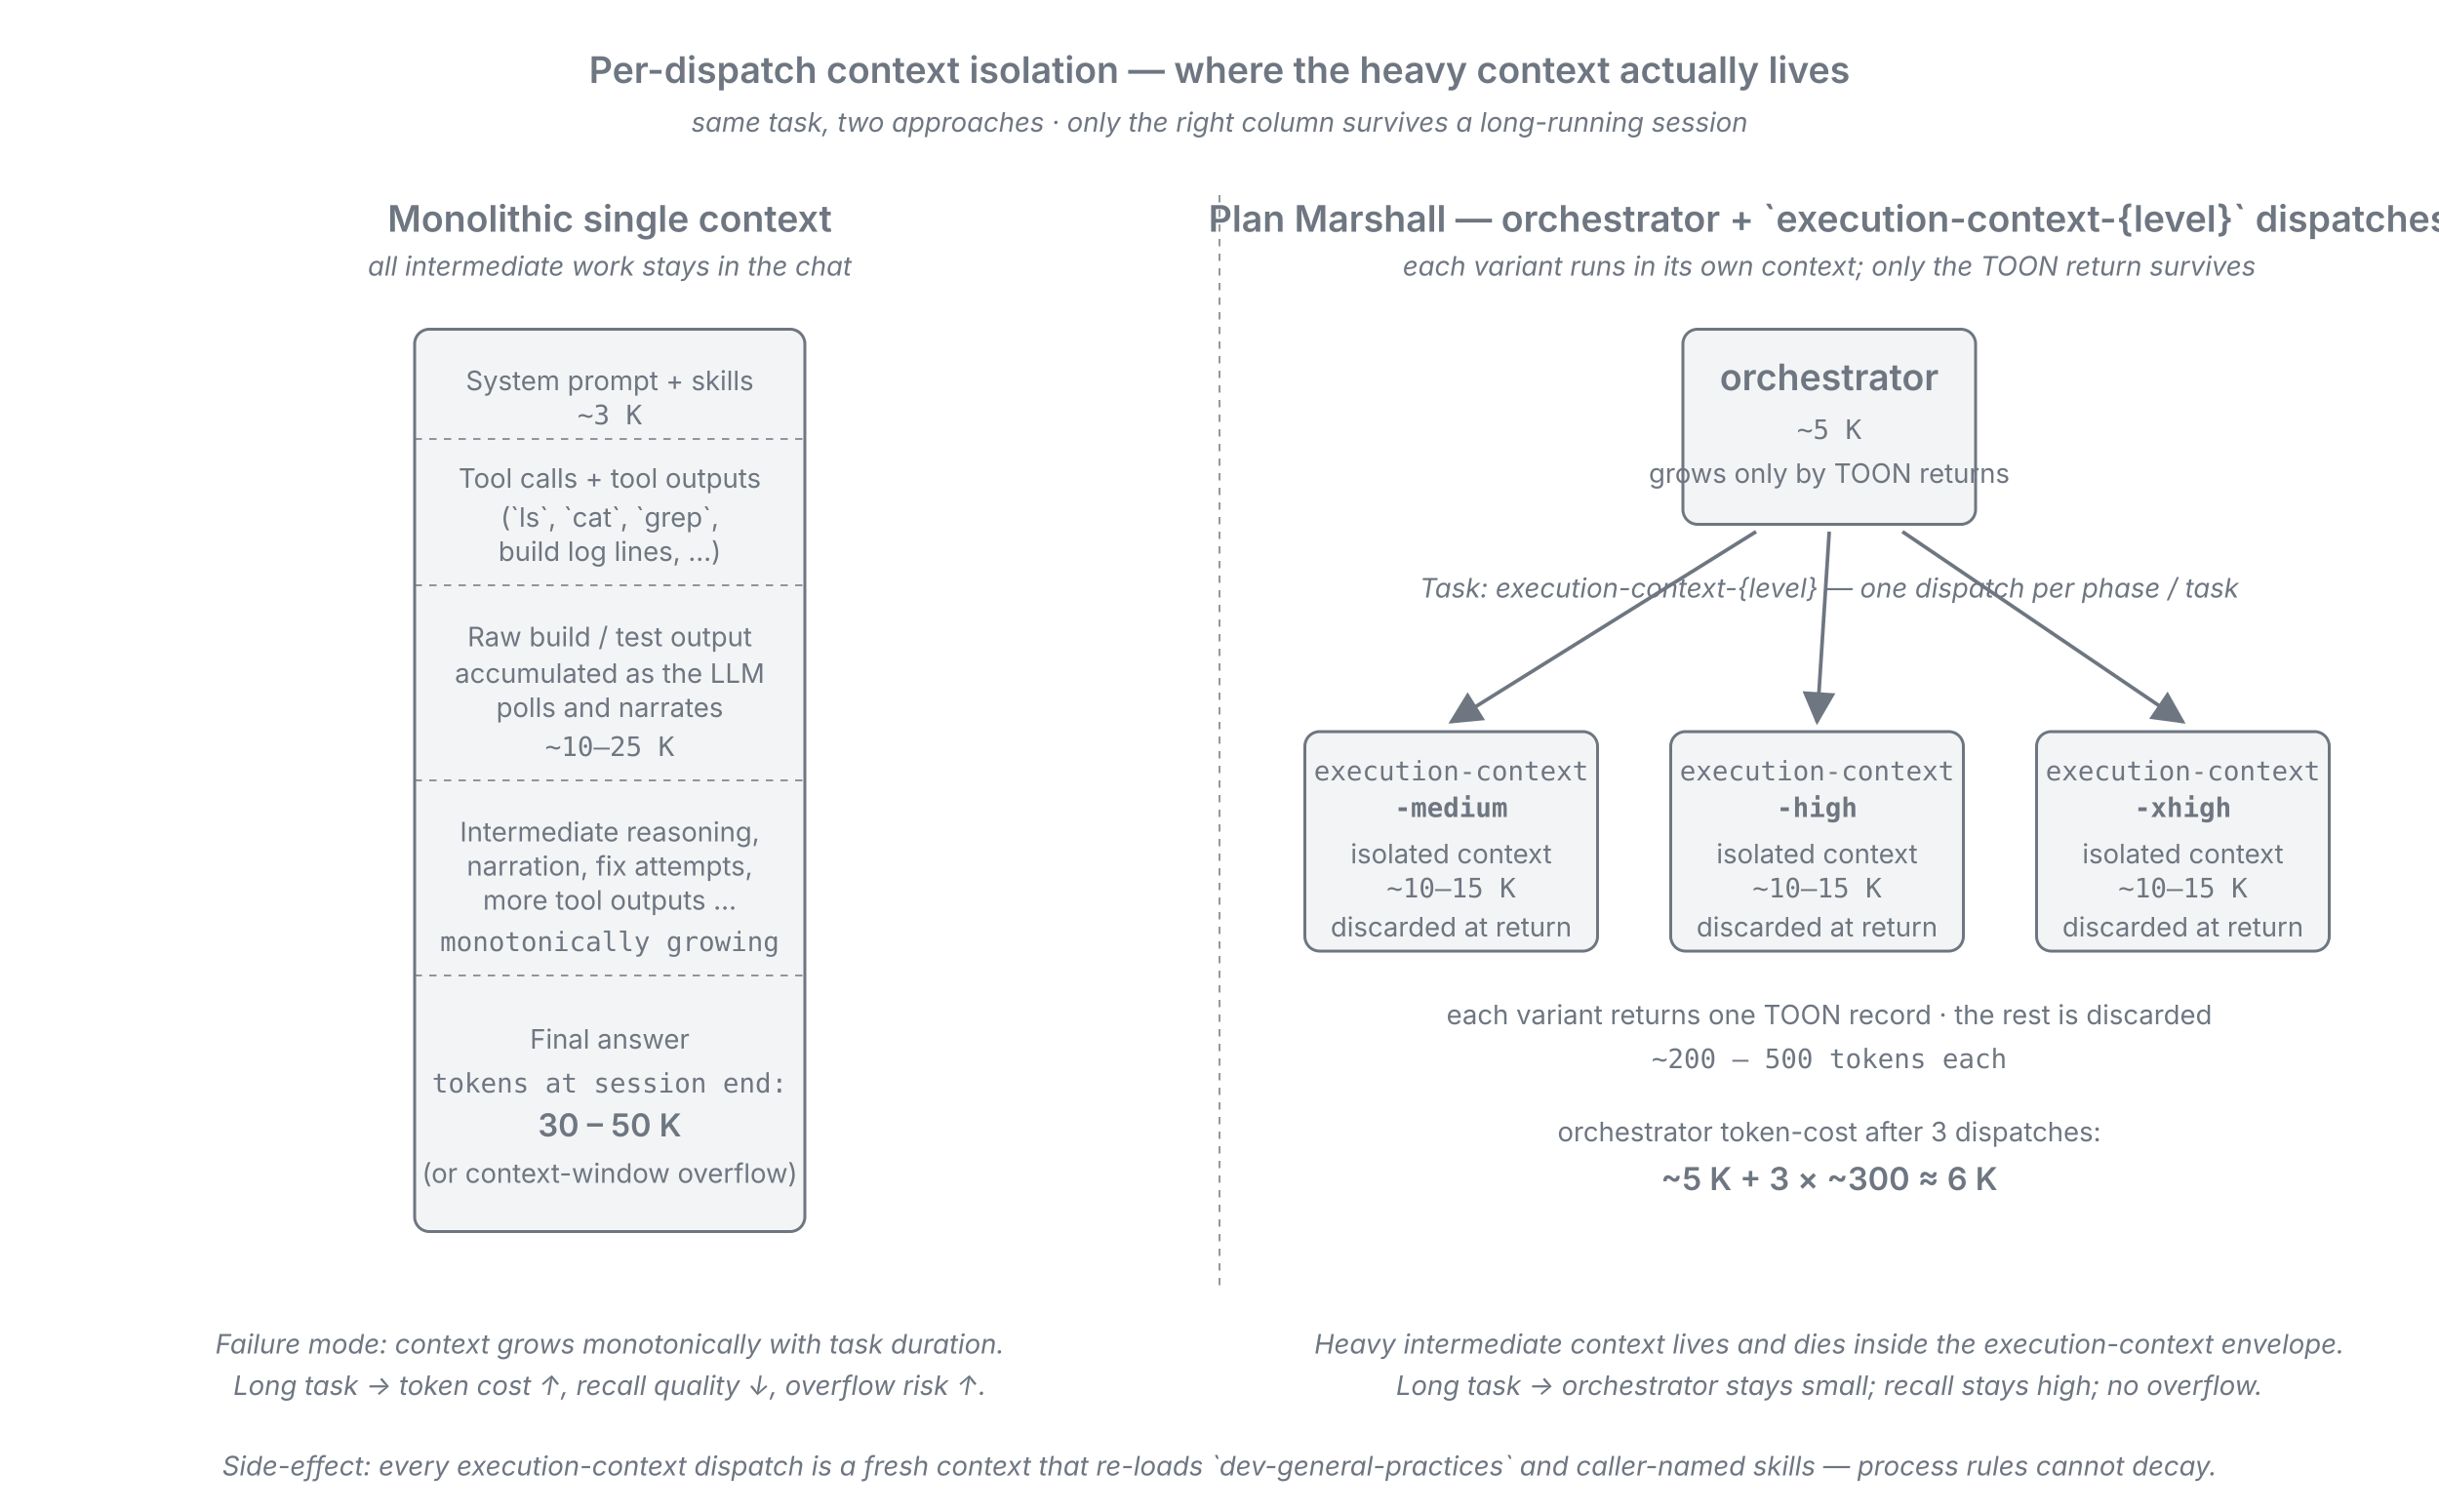
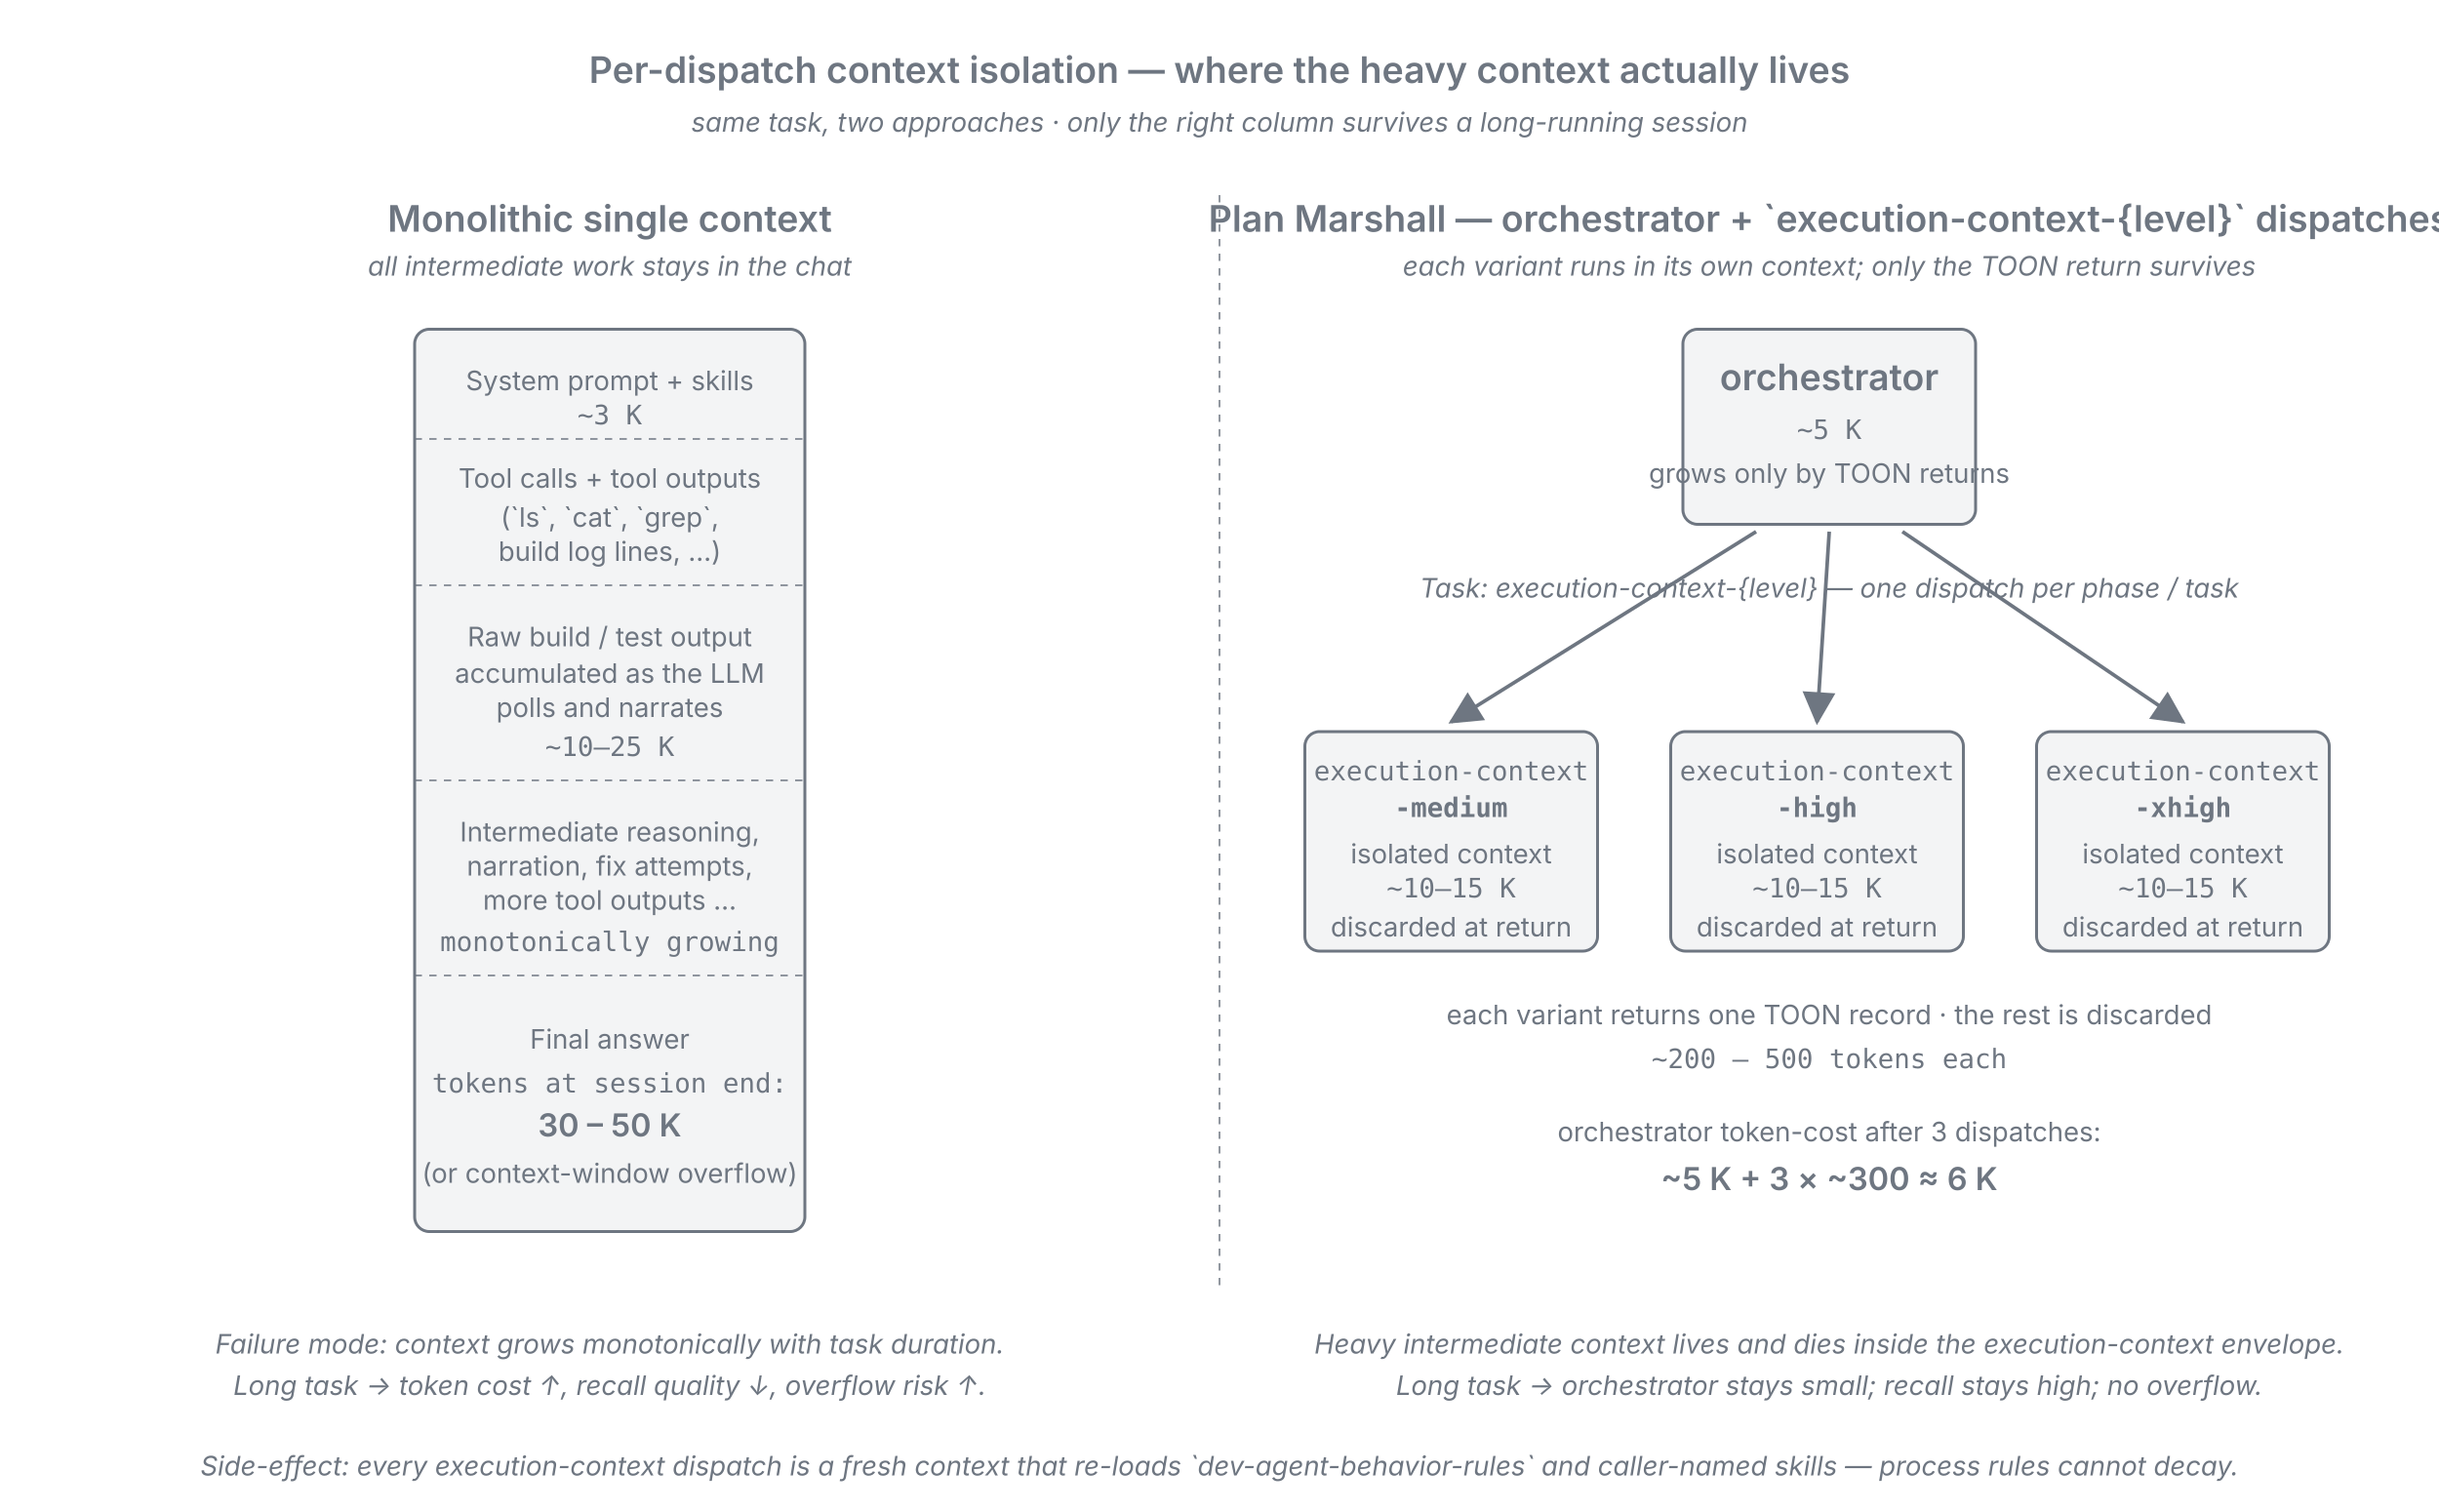
<svg xmlns="http://www.w3.org/2000/svg" viewBox="0 0 1000 620" role="img" aria-labelledby="title desc" font-family="ui-sans-serif, -apple-system, system-ui, 'Segoe UI', sans-serif">
  <defs>
    <marker id="arrow" viewBox="0 0 10 10" refX="9" refY="5" markerWidth="9" markerHeight="9" orient="auto">
      <path d="M0,0 L10,5 L0,10 z" class="arrow-fill" />
    </marker>
    <style>
      .col-header { font-size: 15px; font-weight: 600; fill: #6e7681; text-anchor: middle; }
      .col-sub    { font-size: 11px; fill: #6e7681; text-anchor: middle; font-style: italic; }
      .item       { font-size: 11px; fill: #6e7681; text-anchor: middle; }
      .mono       { font-family: ui-monospace, 'SF Mono', Menlo, Consolas, monospace; font-size: 11px; fill: #6e7681; text-anchor: middle; }
      .stroke     { stroke: #6e7681; stroke-width: 1.2; fill: none; }
      .fill-faint { fill: #6e7681; fill-opacity: 0.08; stroke: #6e7681; stroke-width: 1.2; }
      .arrow      { stroke: #6e7681; stroke-width: 1.5; fill: none; }
      .arrow-return { stroke: #6e7681; stroke-width: 1.5; fill: none; stroke-dasharray: 5 4; }
      .arrow-fill { fill: #6e7681; }
      .sep        { stroke: #6e7681; stroke-width: 0.6; stroke-dasharray: 3 3; }
    </style>
  </defs>
  <text x="500" y="34" class="col-header">Per-dispatch context isolation — where the heavy context actually lives</text>
  <text x="500" y="54" class="col-sub">same task, two approaches · only the right column survives a long-running session</text>
  <line class="sep" x1="500" y1="80" x2="500" y2="530" />
  <text x="250" y="95" class="col-header">Monolithic single context</text>
  <text x="250" y="113" class="col-sub">all intermediate work stays in the chat</text>
  <rect class="fill-faint" x="170" y="135" width="160" height="370" rx="6" ry="6" />
  <line class="sep" x1="170" y1="180" x2="330" y2="180" />
  <text x="250" y="160" class="item">System prompt + skills</text>
  <text x="250" y="174" class="mono">~3 K</text>
  <line class="sep" x1="170" y1="240" x2="330" y2="240" />
  <text x="250" y="200" class="item">Tool calls + tool outputs</text>
  <text x="250" y="216" class="item">(`ls`, `cat`, `grep`,</text>
  <text x="250" y="230" class="item">build log lines, …)</text>
  <line class="sep" x1="170" y1="320" x2="330" y2="320" />
  <text x="250" y="265" class="item">Raw build / test output</text>
  <text x="250" y="280" class="item">accumulated as the LLM</text>
  <text x="250" y="294" class="item">polls and narrates</text>
  <text x="250" y="310" class="mono">~10–25 K</text>
  <line class="sep" x1="170" y1="400" x2="330" y2="400" />
  <text x="250" y="345" class="item">Intermediate reasoning,</text>
  <text x="250" y="359" class="item">narration, fix attempts,</text>
  <text x="250" y="373" class="item">more tool outputs …</text>
  <text x="250" y="390" class="mono">monotonically growing</text>
  <text x="250" y="430" class="item">Final answer</text>
  <text x="250" y="448" class="mono">tokens at session end:</text>
  <text x="250" y="466" class="col-header" style="font-size: 13px">30 – 50 K</text>
  <text x="250" y="485" class="item">(or context-window overflow)</text>
  <text x="250" y="555" class="col-sub">Failure mode: context grows monotonically with task duration.</text>
  <text x="250" y="572" class="col-sub">Long task → token cost ↑, recall quality ↓, overflow risk ↑.</text>
  <text x="750" y="95" class="col-header">Plan Marshall — orchestrator + `execution-context-{level}` dispatches</text>
  <text x="750" y="113" class="col-sub">each variant runs in its own context; only the TOON return survives</text>
  <rect class="fill-faint" x="690" y="135" width="120" height="80" rx="6" ry="6" />
  <text x="750" y="160" class="col-header">orchestrator</text>
  <text x="750" y="180" class="mono">~5 K</text>
  <text x="750" y="198" class="item">grows only by TOON returns</text>
  <rect class="fill-faint" x="535" y="300" width="120" height="90" rx="6" ry="6" />
  <text x="595" y="320" class="mono">execution-context</text>
  <text x="595" y="335" class="mono" style="font-weight: 700">-medium</text>
  <text x="595" y="354" class="item">isolated context</text>
  <text x="595" y="368" class="mono">~10–15 K</text>
  <text x="595" y="384" class="item">discarded at return</text>
  <rect class="fill-faint" x="685" y="300" width="120" height="90" rx="6" ry="6" />
  <text x="745" y="320" class="mono">execution-context</text>
  <text x="745" y="335" class="mono" style="font-weight: 700">-high</text>
  <text x="745" y="354" class="item">isolated context</text>
  <text x="745" y="368" class="mono">~10–15 K</text>
  <text x="745" y="384" class="item">discarded at return</text>
  <rect class="fill-faint" x="835" y="300" width="120" height="90" rx="6" ry="6" />
  <text x="895" y="320" class="mono">execution-context</text>
  <text x="895" y="335" class="mono" style="font-weight: 700">-xhigh</text>
  <text x="895" y="354" class="item">isolated context</text>
  <text x="895" y="368" class="mono">~10–15 K</text>
  <text x="895" y="384" class="item">discarded at return</text>
  <line class="arrow" x1="720" y1="218" x2="595" y2="296" marker-end="url(#arrow)" />
  <line class="arrow" x1="750" y1="218" x2="745" y2="296" marker-end="url(#arrow)" />
  <line class="arrow" x1="780" y1="218" x2="895" y2="296" marker-end="url(#arrow)" />
  <text x="750" y="245" class="col-sub">Task: execution-context-{level} — one dispatch per phase / task</text>
  <text x="750" y="420" class="item">each variant returns one TOON record · the rest is discarded</text>
  <text x="750" y="438" class="mono">~200 – 500 tokens each</text>
  <text x="750" y="468" class="item">orchestrator token-cost after 3 dispatches:</text>
  <text x="750" y="488" class="col-header" style="font-size: 13px">~5 K + 3 × ~300  ≈  6 K</text>
  <text x="750" y="555" class="col-sub">Heavy intermediate context lives and dies inside the execution-context envelope.</text>
  <text x="750" y="572" class="col-sub">Long task → orchestrator stays small; recall stays high; no overflow.</text>
-   <text x="500" y="605" class="col-sub">Side-effect: every execution-context dispatch is a fresh context that re-loads `dev-general-practices` and caller-named skills — process rules cannot decay.</text>
+   <text x="500" y="605" class="col-sub">Side-effect: every execution-context dispatch is a fresh context that re-loads `dev-agent-behavior-rules` and caller-named skills — process rules cannot decay.</text>
</svg>
